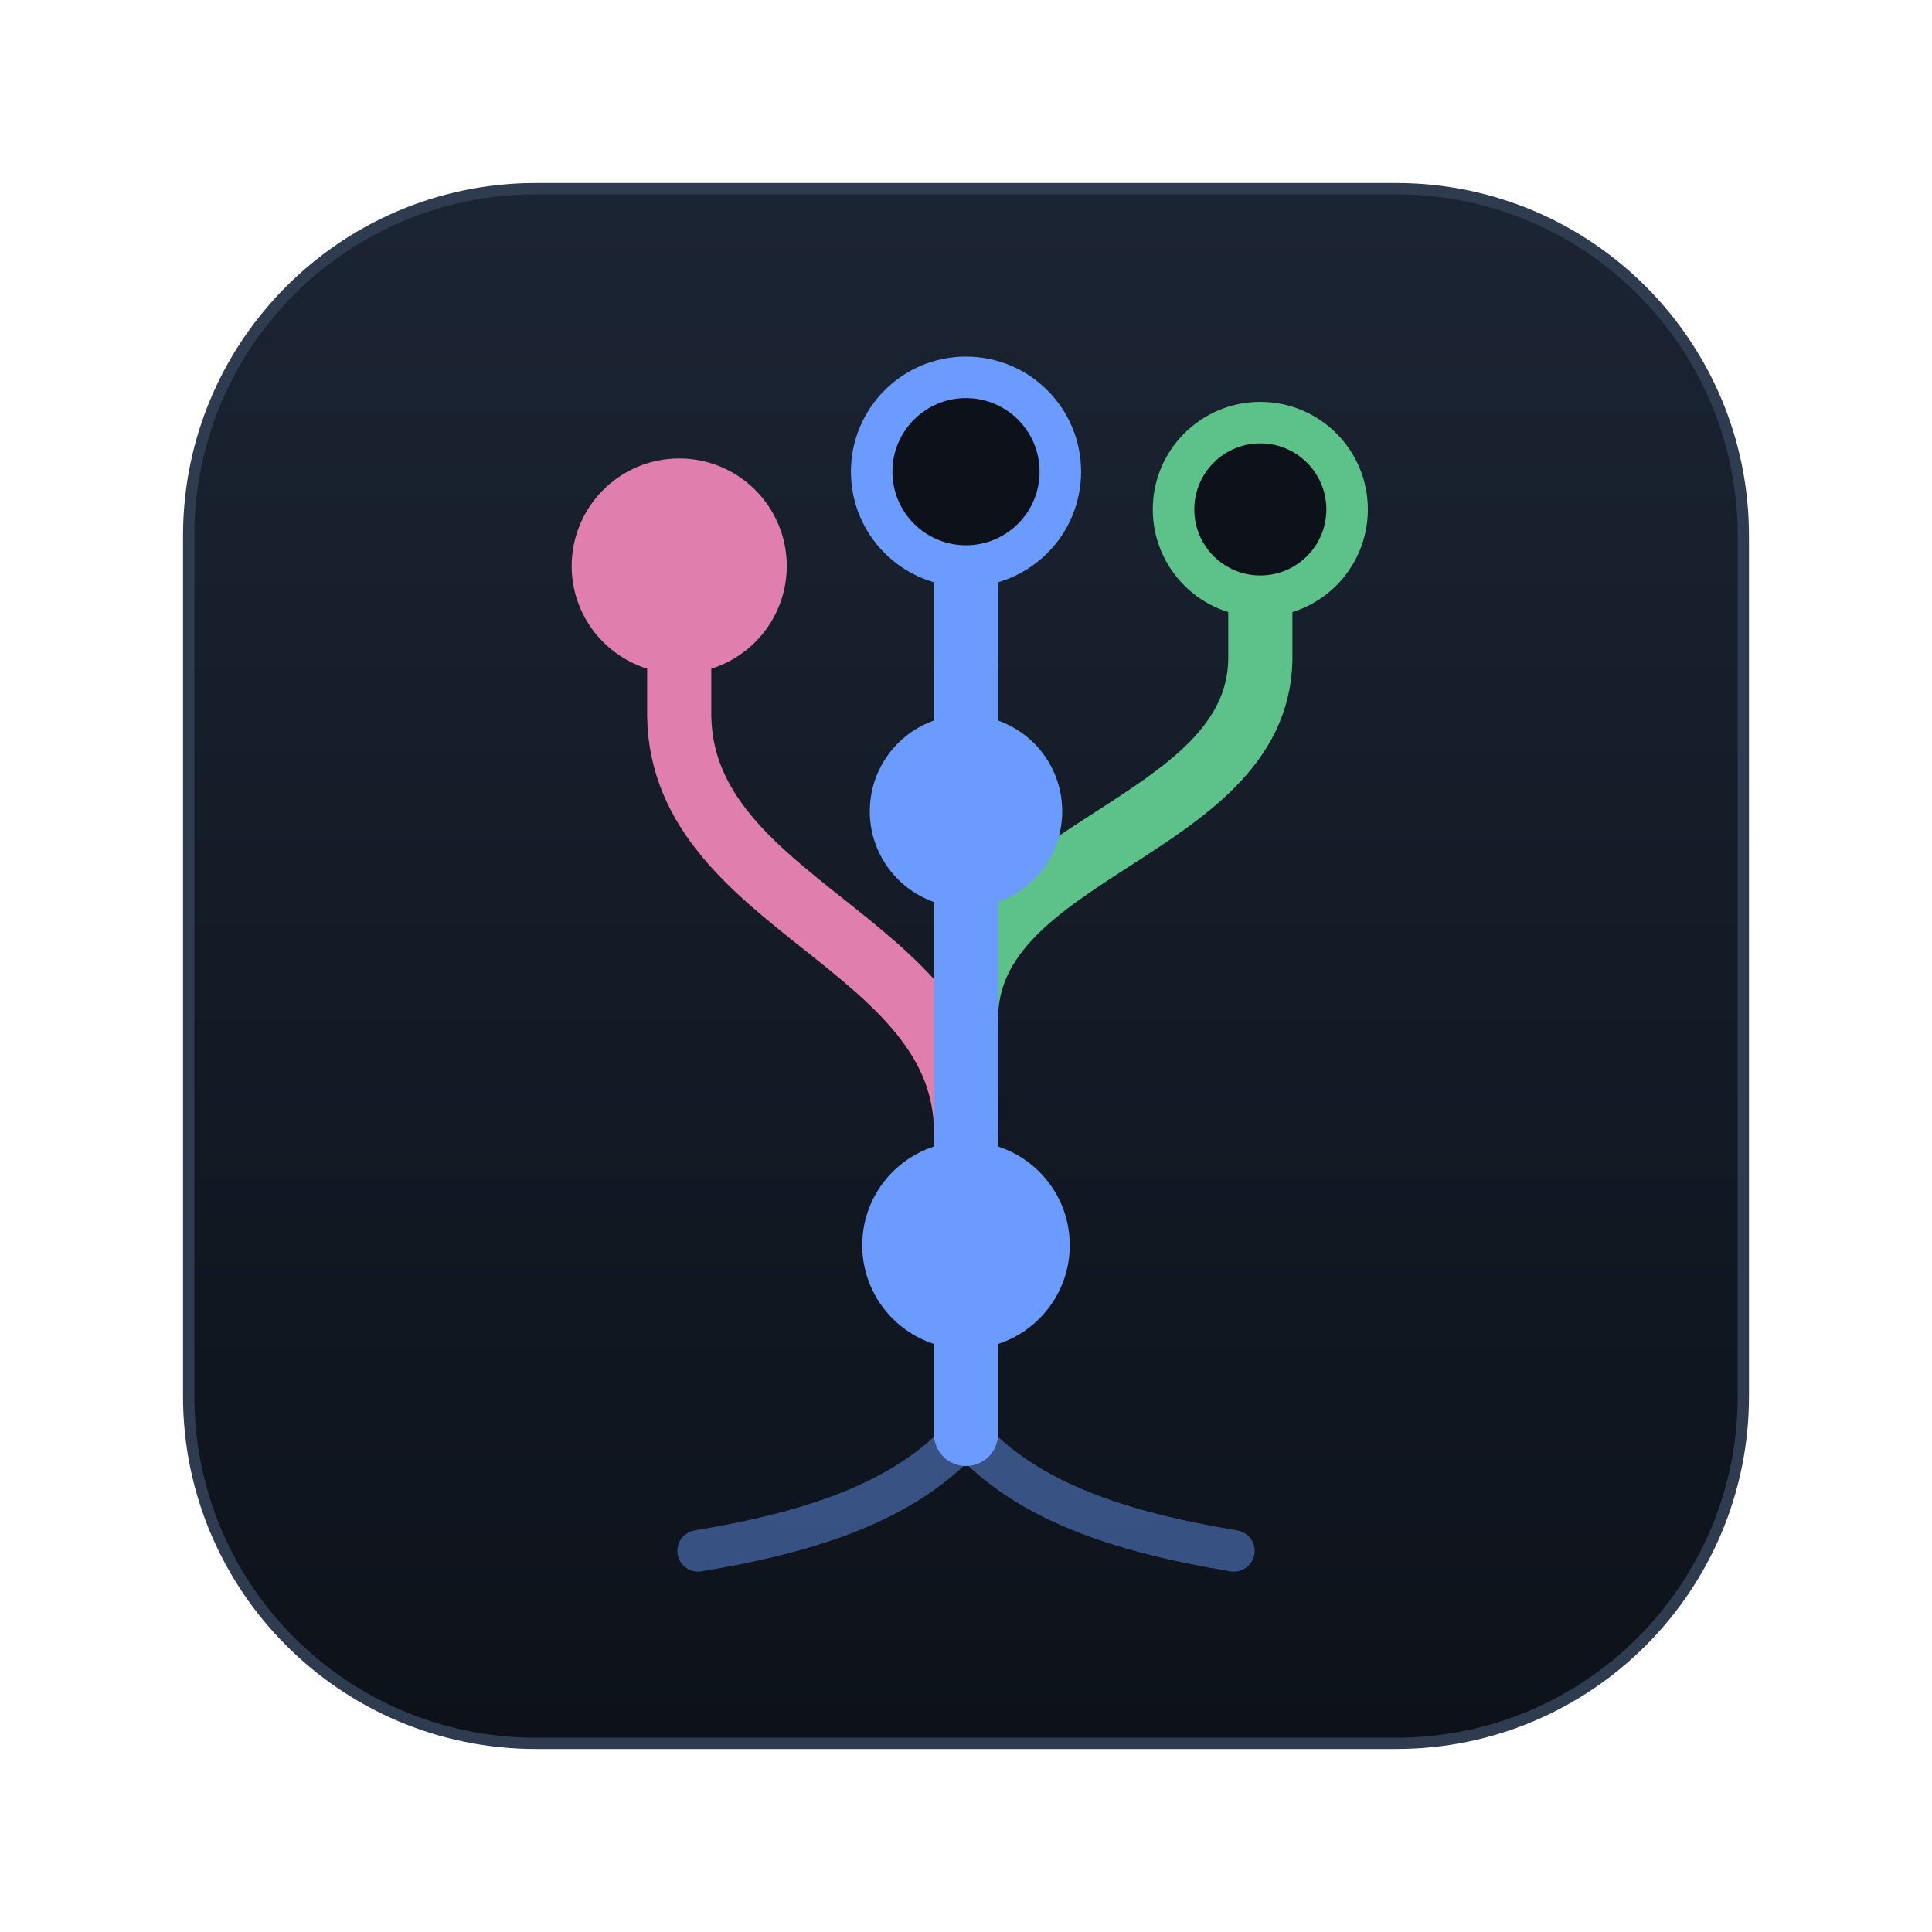
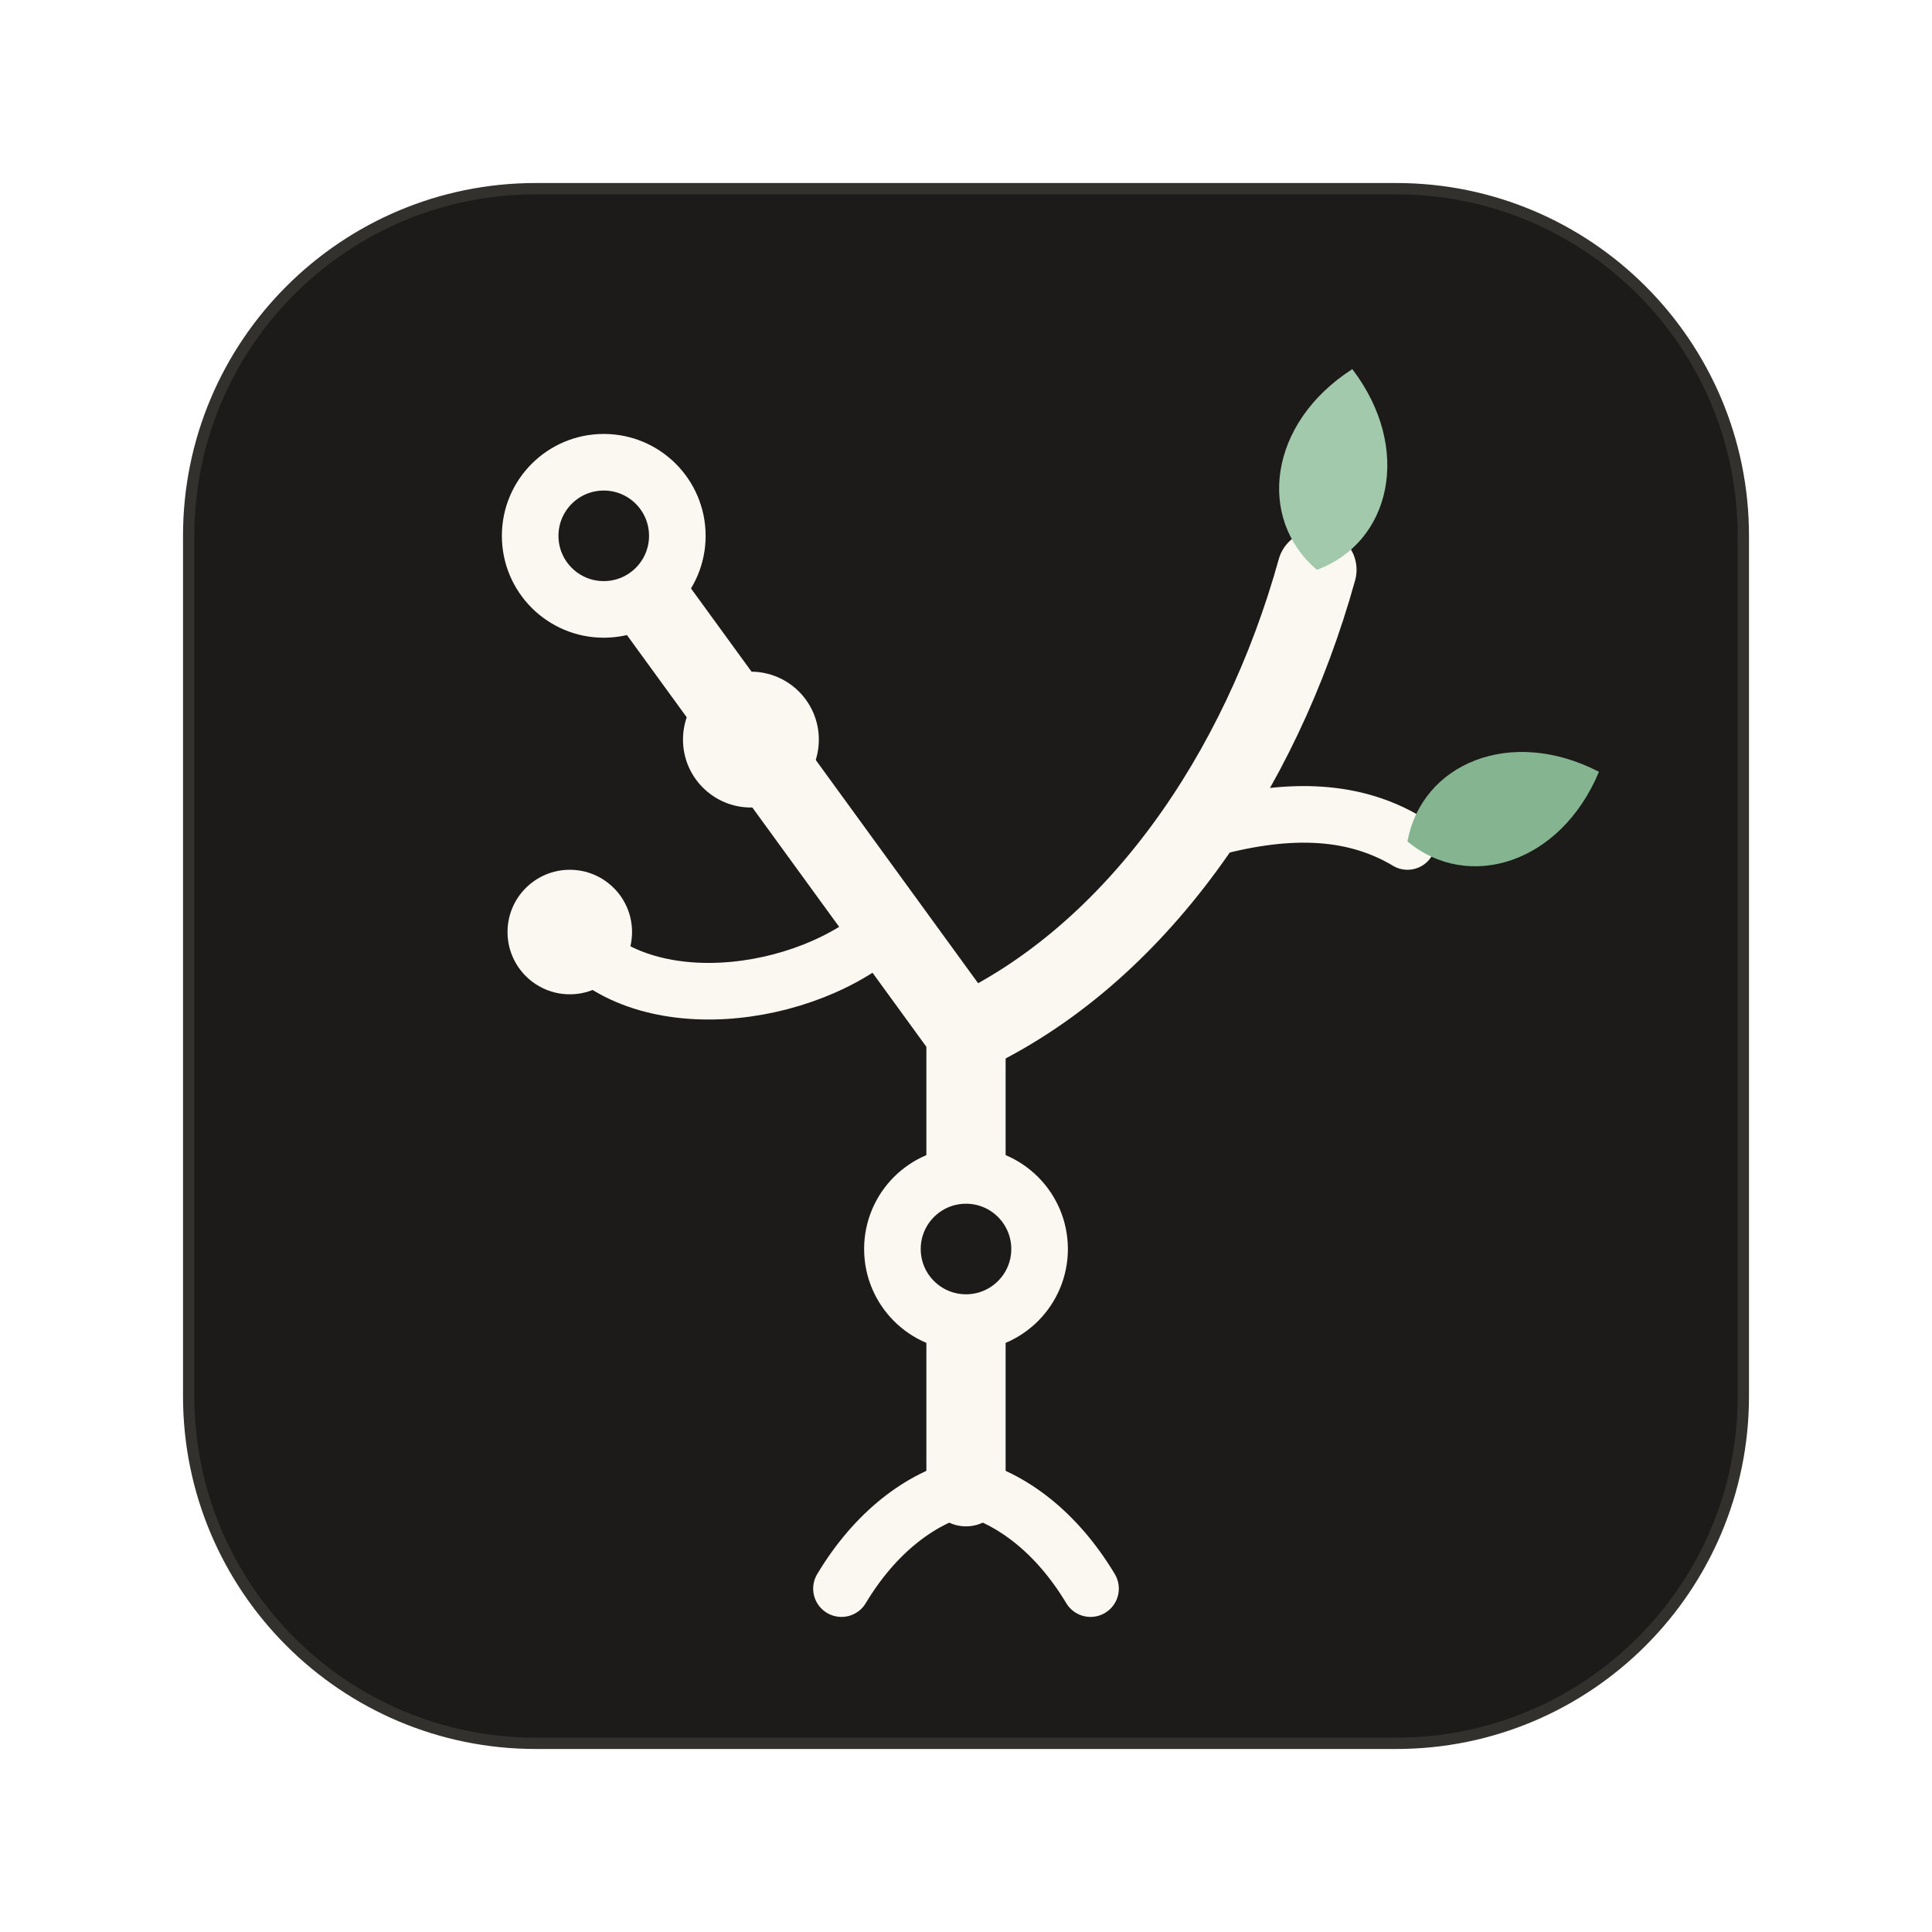
<svg xmlns="http://www.w3.org/2000/svg" width="1024" height="1024" viewBox="0 0 1024 1024">
-   <defs>
-     <linearGradient id="bg" x1="0" y1="0" x2="0" y2="1">
-       <stop offset="0" stop-color="#1b2433" />
-       <stop offset="1" stop-color="#0d121a" />
-     </linearGradient>
-   </defs>
-   <rect x="100" y="100" width="824" height="824" rx="184" fill="url(#bg)" />
-   <rect x="100" y="100" width="824" height="824" rx="184" fill="none" stroke="#2f3b4f" stroke-width="6" />
-   <g fill="none" stroke-linecap="round" stroke-width="34">
-     <path d="M370 822 C430 812 480 796 512 760 C544 796 594 812 654 822" stroke="#6b9bff" stroke-opacity=".45" stroke-width="22" />
-     <path d="M512 600 C512 500 362 480 360 380 L360 300" stroke="#e07fae" />
-     <path d="M512 540 C512 450 666 440 668 350 L668 270" stroke="#5cc28a" />
-     <path d="M512 760 L512 250" stroke="#6b9bff" />
-   </g>
-   <g stroke-width="22" fill="#0d121a">
-     <circle cx="512" cy="660" r="44" stroke="#6b9bff" fill="#6b9bff" />
-     <circle cx="512" cy="250" r="50" stroke="#6b9bff" />
-     <circle cx="360" cy="300" r="46" stroke="#e07fae" fill="#e07fae" />
-     <circle cx="668" cy="270" r="46" stroke="#5cc28a" />
-     <circle cx="512" cy="430" r="40" stroke="#6b9bff" fill="#6b9bff" />
+   <rect x="100" y="100" width="824" height="824" rx="184" fill="#1C1B19" />
+   <rect x="100" y="100" width="824" height="824" rx="184" fill="none" stroke="#33312D" stroke-width="6" />
+   <g transform="translate(152 152) scale(3)">
+     <g fill="none" stroke="#FBF7F1" stroke-linecap="round" stroke-linejoin="round">
+       <path d="M120 212 L120 132 L56 44" stroke-width="14" />
+       <path d="M106 113 C92 126 62 130 50 114" stroke-width="10" />
+       <path d="M120 132 C150 118 172 86 182 50" stroke-width="14" />
+       <path d="M162 96 C176 92 188 92 198 98" stroke-width="10" />
+       <path d="M98 230 C104 220 112 214 120 212 C128 214 136 220 142 230" stroke-width="10" />
+     </g>
+     <path transform="translate(182 50) rotate(-80)" d="M0 0 C7 -12 24 -13 36 0 C24 13 7 12 0 0 Z" fill="#A2C9AB" />
+     <path transform="translate(198 98) rotate(-20)" d="M0 0 C7 -12 24 -13 36 0 C24 13 7 12 0 0 Z" fill="#84B590" />
+     <g stroke="#FBF7F1" stroke-width="10" fill="#1C1B19">
+       <circle cx="56" cy="44" r="13" />
+       <circle cx="120" cy="170" r="13" />
+     </g>
+     <g fill="#FBF7F1">
+       <circle cx="82" cy="80" r="12" />
+       <circle cx="50" cy="114" r="11" />
+     </g>
  </g>
</svg>
